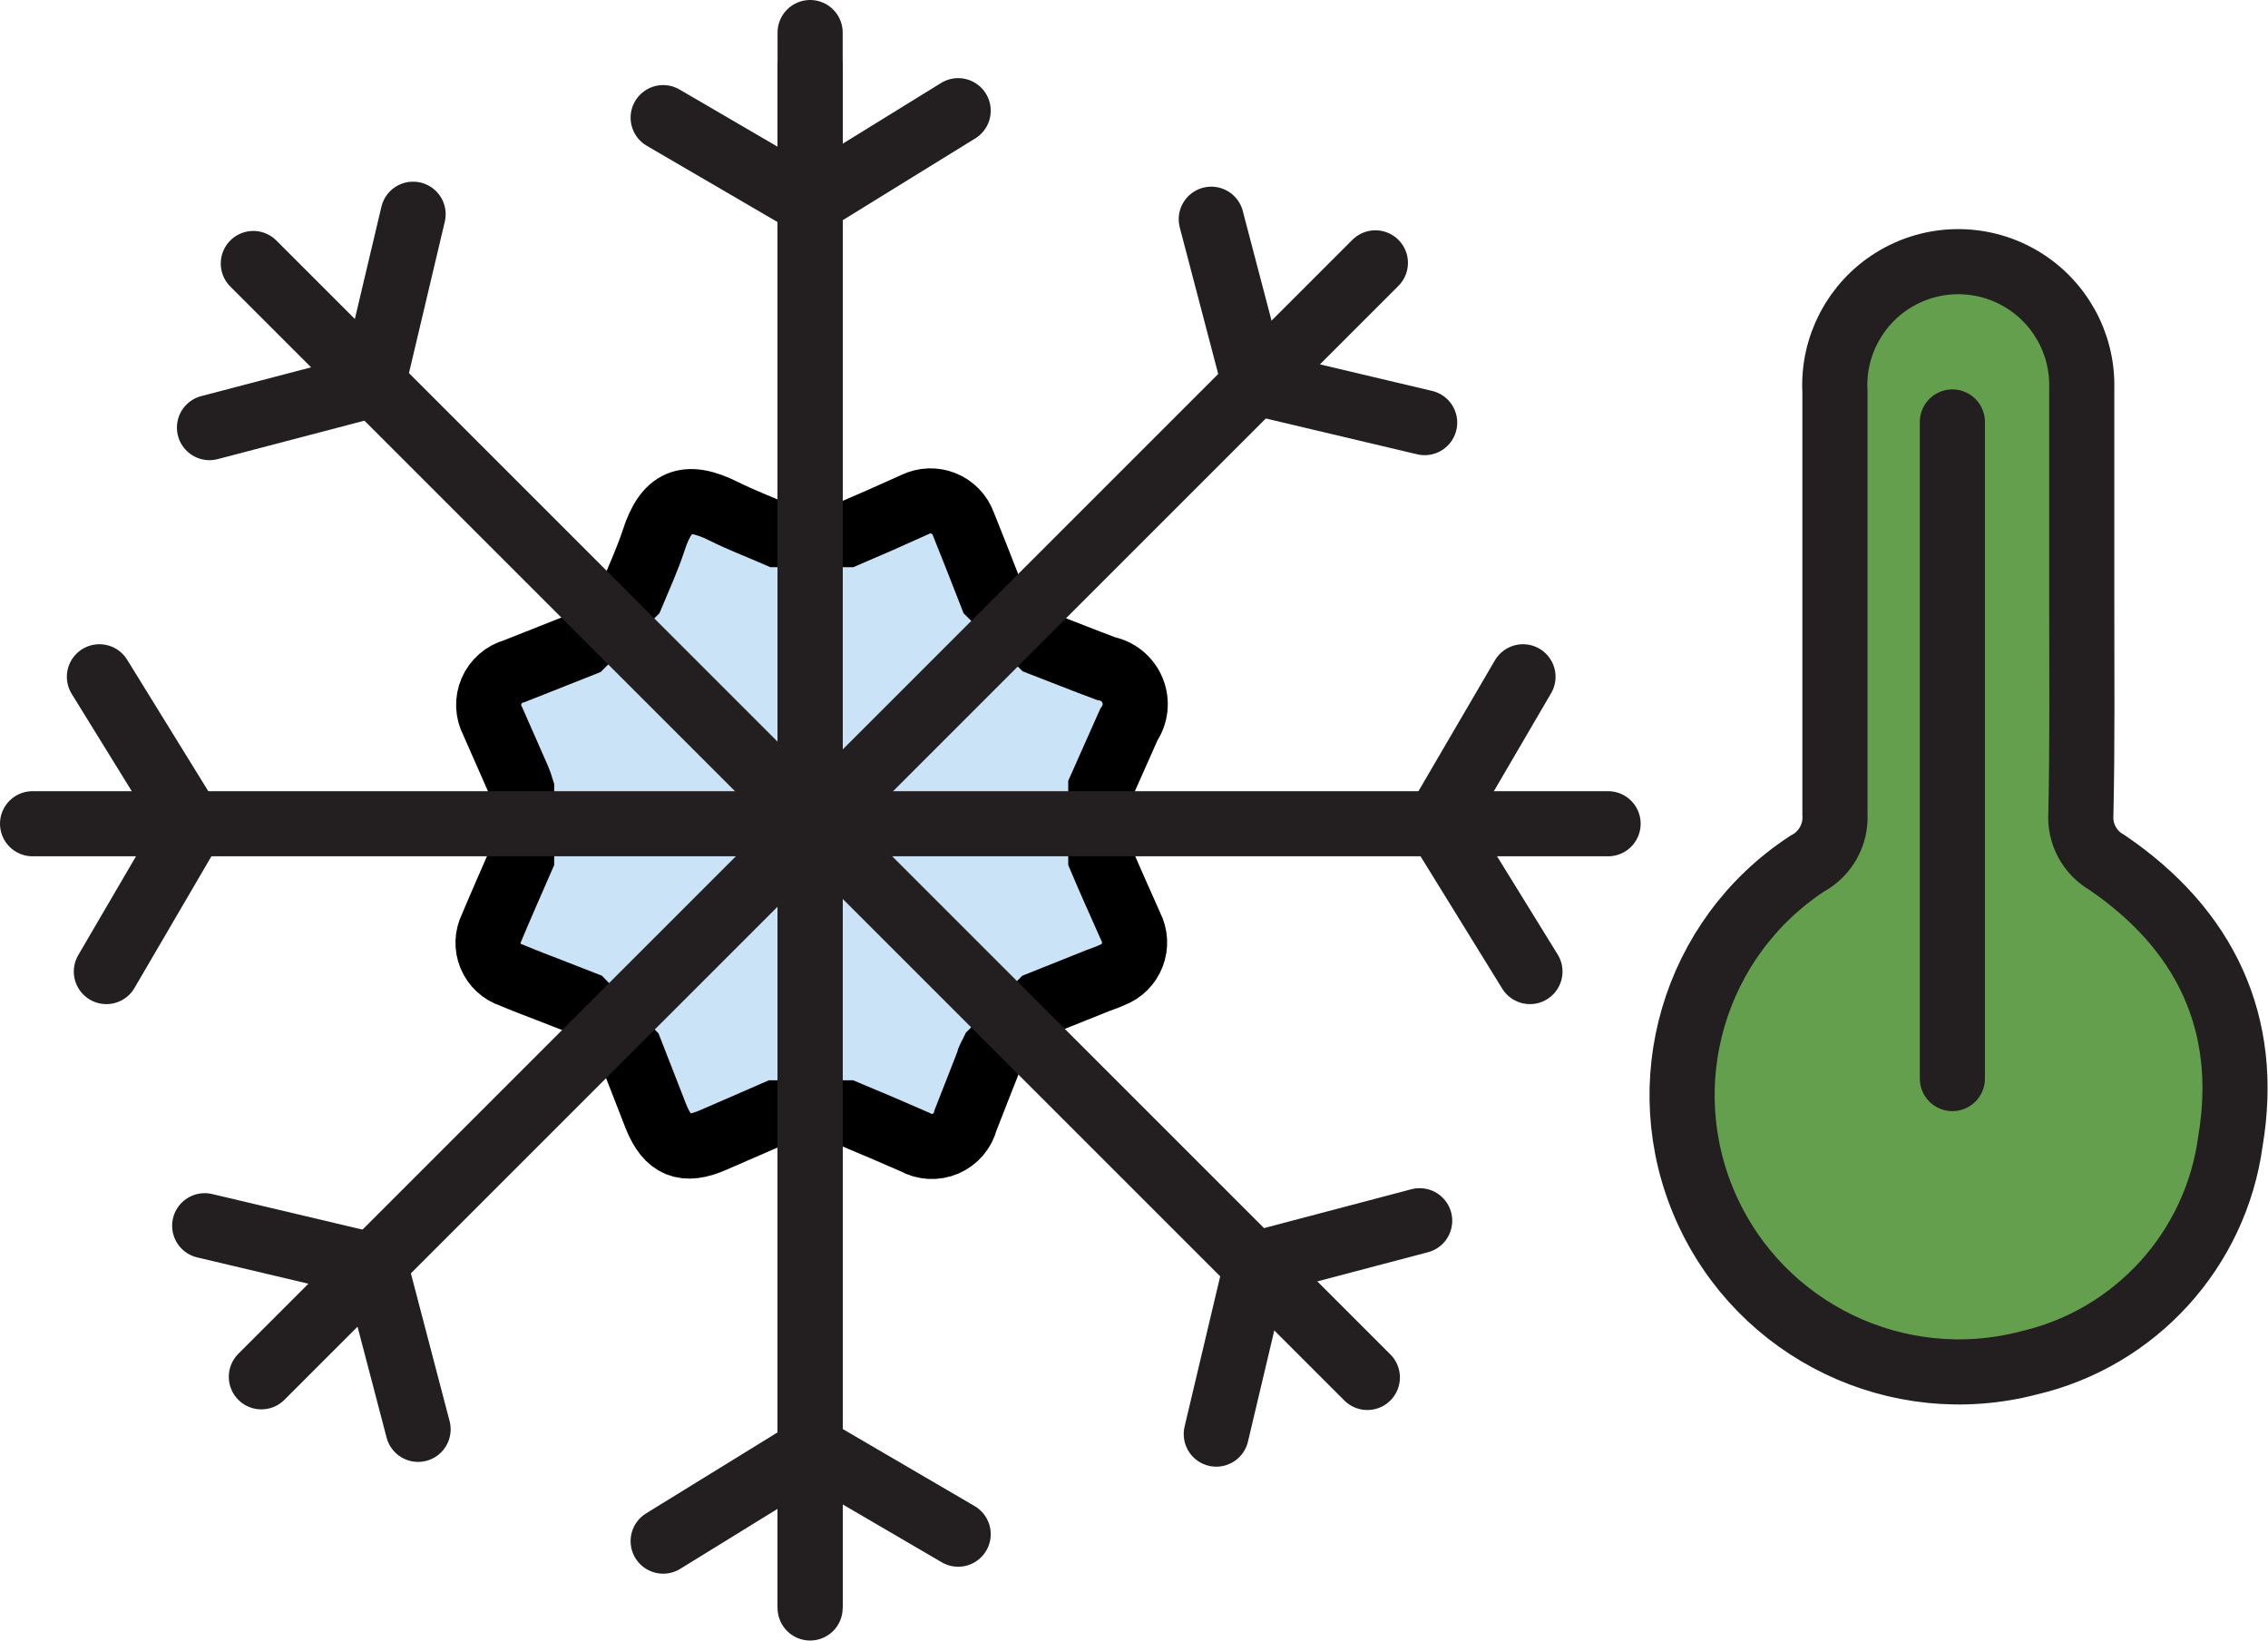
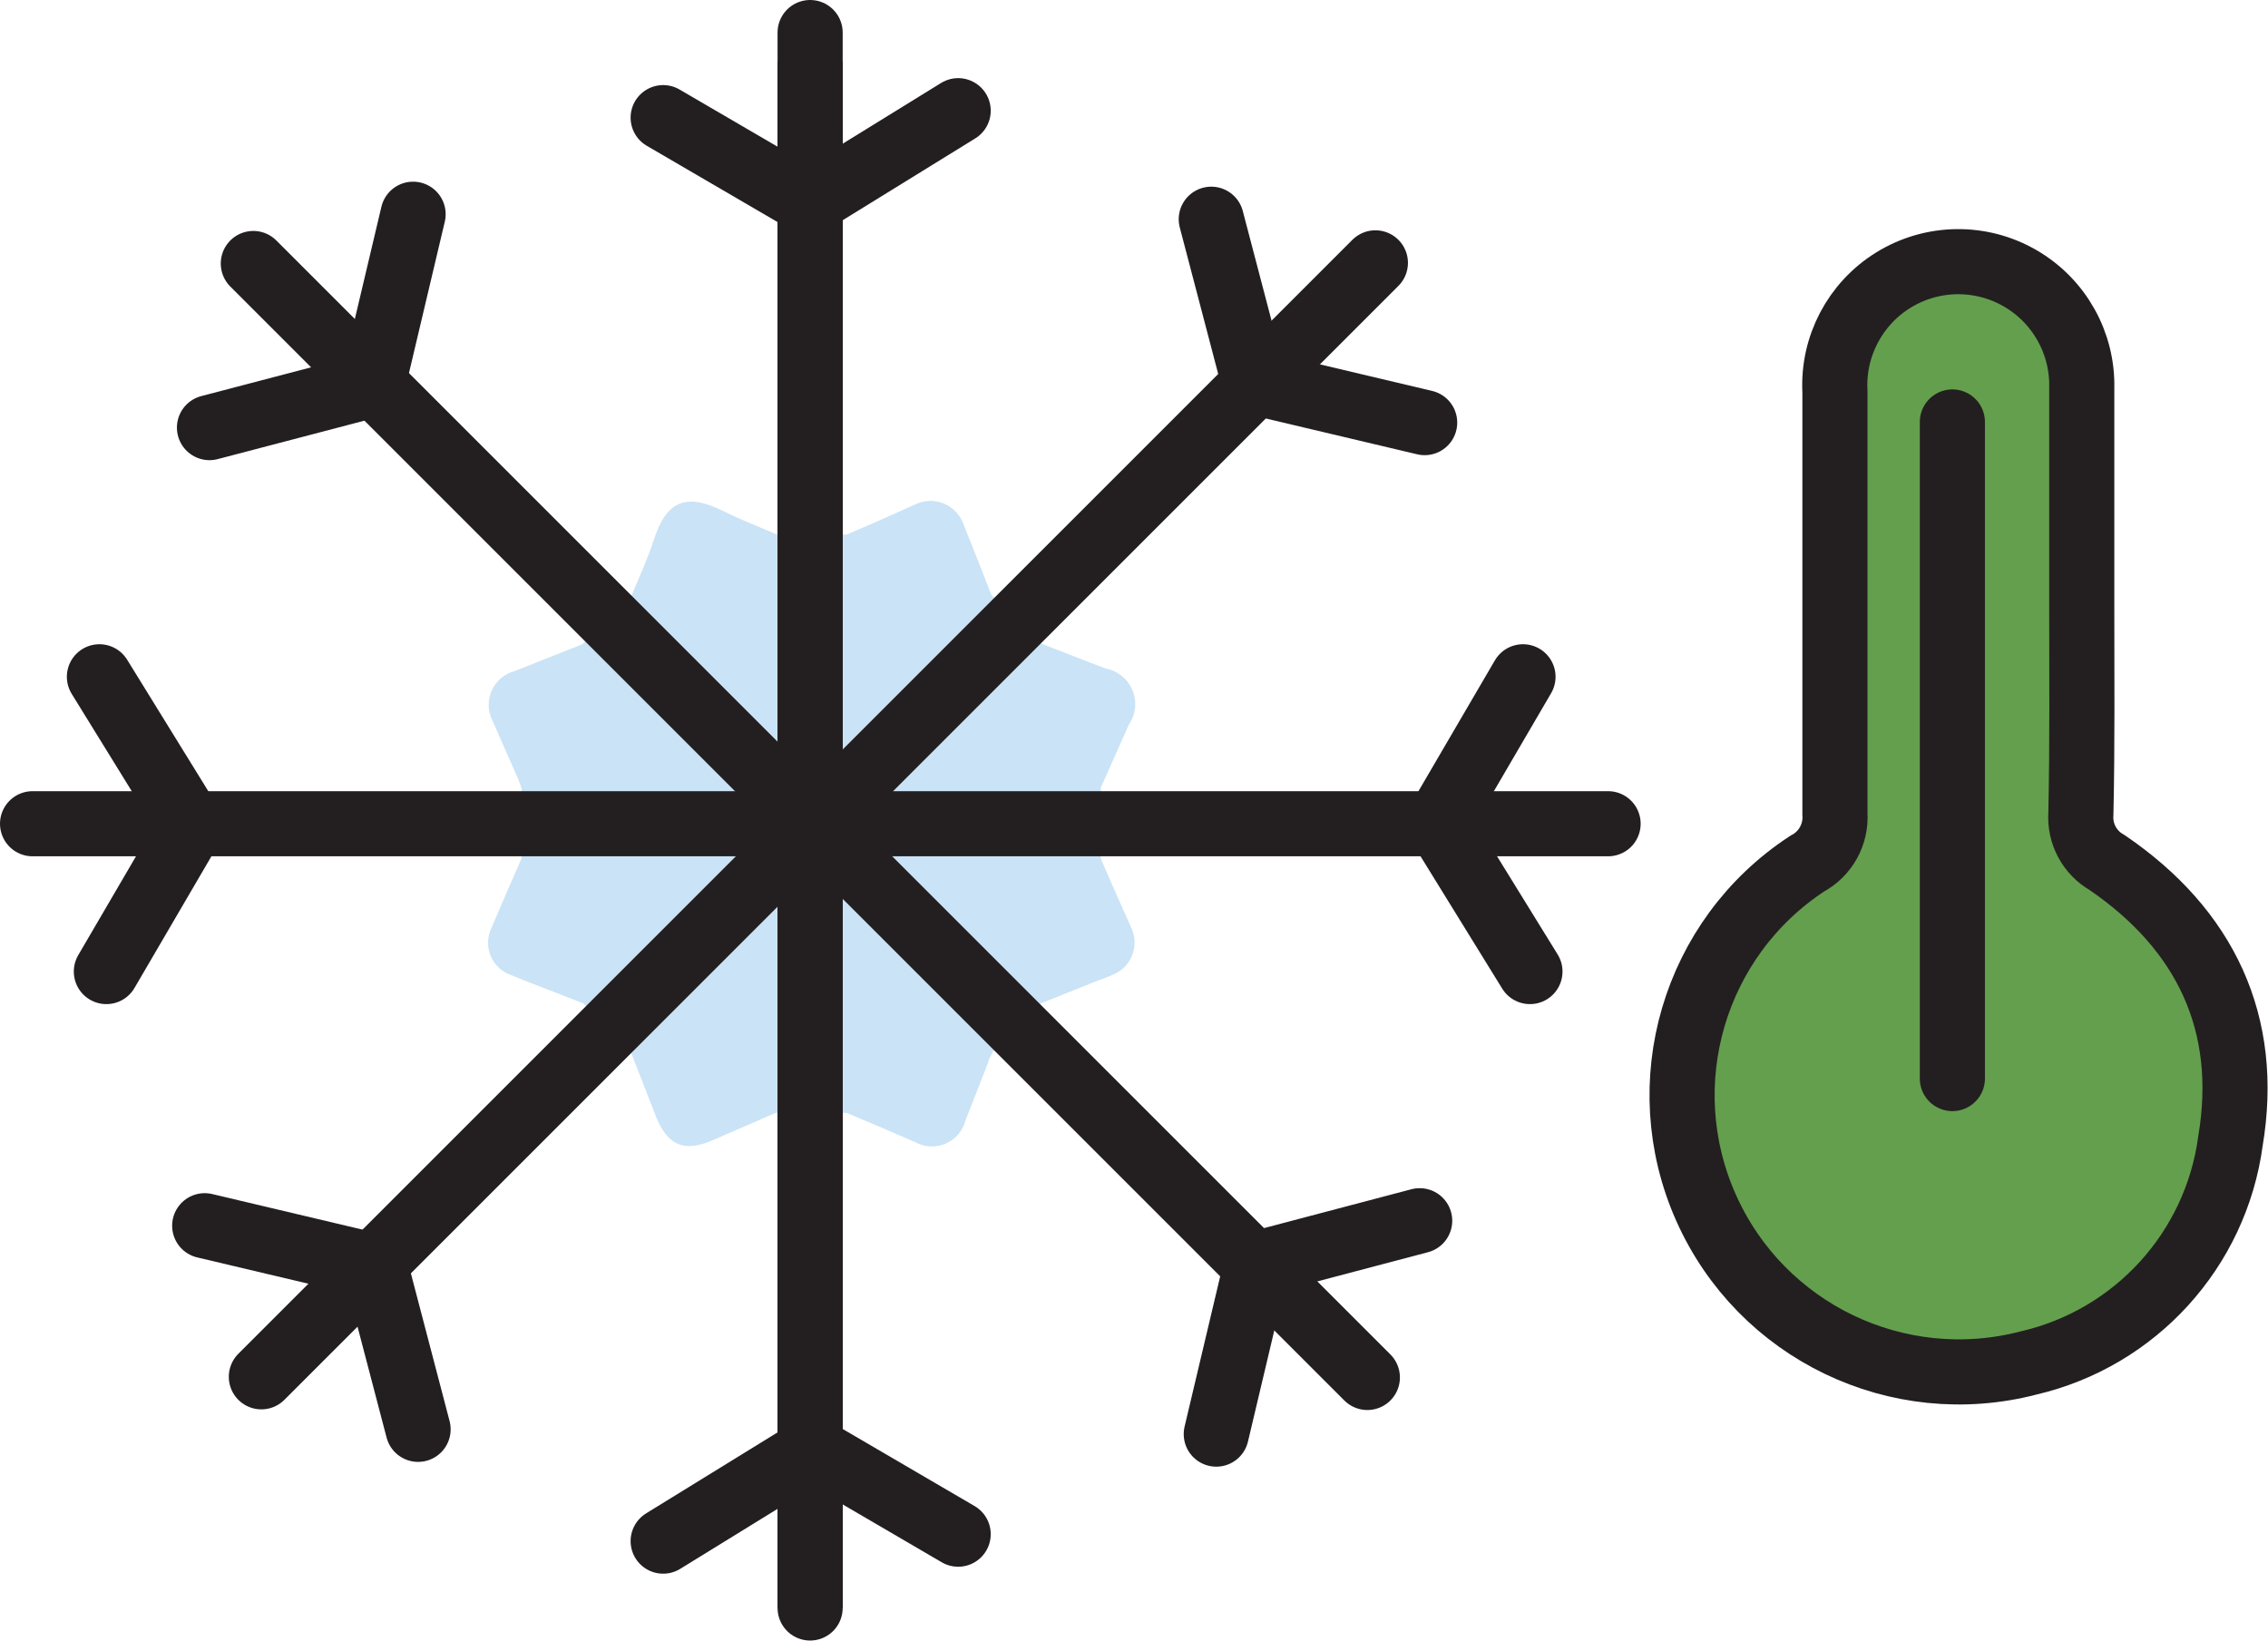
<svg xmlns="http://www.w3.org/2000/svg" viewBox="0 0 104.48 75.58">
  <defs>
-     <style>.cls-1{fill:#cae3f6;}.cls-2{fill:#649f4e;}.cls-3,.cls-4,.cls-5{fill:none;stroke-miterlimit:10;stroke-width:3px;}.cls-3,.cls-5{stroke:#231f20;}.cls-3{stroke-linecap:round;}.cls-4{stroke:#000;}</style>
+     <style>.cls-1{fill:#cae3f6;}.cls-2{fill:#649f4e;}.cls-3,.cls-4,.cls-5{fill:none;stroke-miterlimit:10;stroke-width:3px;}.cls-3,.cls-5{stroke:#231f20;}.cls-3{stroke-linecap:round;}.cls-4{}</style>
  </defs>
  <g id="Layer_2" data-name="Layer 2">
    <g id="Layer_1-2" data-name="Layer 1">
      <path class="cls-1" d="M52.09,42.69c-.44-1-.9-2-1.38-3.14l0-3.26L52,33.39a1.67,1.67,0,0,0-1.06-2.59c-1-.37-1.93-.75-3-1.16l-2.27-2.23c-.45-1.15-.86-2.21-1.29-3.27a1.61,1.61,0,0,0-2.22-.9L40.46,24,39,24.63h-3.2c-.85-.37-1.67-.68-2.45-1.07-1.77-.89-2.66-.47-3.24,1.34-.27.82-.63,1.62-1,2.5l-2.28,2.28L23.7,30.92a1.61,1.61,0,0,0-1,2.31l1.17,2.66a4.52,4.52,0,0,1,.16.45l0,3.2c-.48,1.1-.94,2.14-1.38,3.19a1.57,1.57,0,0,0,.92,2.2c.57.24,1.15.46,1.72.68l1.59.62,2.17,2.21,1.17,3c.54,1.35,1.31,1.67,2.66,1.07l2.85-1.24H39l1.64.69,1.5.65a1.6,1.6,0,0,0,2.34-1c.36-.9.7-1.81,1.06-2.71,0-.11.09-.22.2-.45l2.2-2.22,2.65-1.06c.21-.08.43-.15.64-.25A1.6,1.6,0,0,0,52.09,42.69Z" />
      <path class="cls-2" d="M95.9,27.83V17.89a5.69,5.69,0,1,0-11.37.16c0,6.48,0,13,0,19.44a2.42,2.42,0,0,1-1.28,2.3,12.75,12.75,0,0,0,10.21,23,12.16,12.16,0,0,0,9.29-10.22c.91-5.41-1.15-9.74-5.68-12.83a2.39,2.39,0,0,1-1.21-2.25C95.93,34.29,95.9,31.06,95.9,27.83Z" />
      <path class="cls-3" d="M95.9,27.83V17.89a5.69,5.69,0,1,0-11.37.16c0,6.48,0,13,0,19.44a2.42,2.42,0,0,1-1.28,2.3,12.75,12.75,0,0,0,10.21,23,12.16,12.16,0,0,0,9.29-10.22c.91-5.41-1.15-9.74-5.68-12.83a2.39,2.39,0,0,1-1.21-2.25C95.93,34.29,95.9,31.06,95.9,27.83Z" />
      <path class="cls-4" d="M52.09,42.69c-.44-1-.9-2-1.38-3.14l0-3.26L52,33.39a1.67,1.67,0,0,0-1.06-2.59c-1-.37-1.93-.75-3-1.16l-2.27-2.23c-.45-1.15-.86-2.21-1.29-3.27a1.61,1.61,0,0,0-2.22-.9L40.46,24,39,24.63h-3.2c-.85-.37-1.67-.68-2.45-1.07-1.77-.89-2.66-.47-3.24,1.34-.27.82-.63,1.62-1,2.5l-2.28,2.28L23.7,30.92a1.61,1.61,0,0,0-1,2.31l1.17,2.66a4.52,4.52,0,0,1,.16.45l0,3.2c-.48,1.1-.94,2.14-1.38,3.19a1.57,1.57,0,0,0,.92,2.2c.57.24,1.15.46,1.72.68l1.59.62,2.17,2.21,1.17,3c.54,1.35,1.31,1.67,2.66,1.07l2.85-1.24H39l1.64.69,1.5.65a1.6,1.6,0,0,0,2.34-1c.36-.9.7-1.81,1.06-2.71,0-.11.09-.22.2-.45l2.2-2.22,2.65-1.06c.21-.08.43-.15.64-.25A1.6,1.6,0,0,0,52.09,42.69Z" />
      <line class="cls-5" x1="37.32" y1="2.84" x2="37.32" y2="74.08" />
      <line class="cls-3" x1="37.32" y1="1.5" x2="37.32" y2="74.08" />
      <polyline class="cls-3" points="30.55 5.42 37.27 9.34 44.14 5.1" />
      <polyline class="cls-3" points="44.14 70.68 37.43 66.76 30.55 71" />
      <line class="cls-3" x1="11.67" y1="12.14" x2="62.99" y2="63.46" />
      <polyline class="cls-3" points="9.65 19.7 17.17 17.73 19.03 9.87" />
      <polyline class="cls-3" points="65.4 56.24 57.89 58.22 56.03 66.07" />
      <line class="cls-3" x1="63.36" y1="12.11" x2="12.04" y2="63.43" />
      <polyline class="cls-3" points="55.8 10.1 57.77 17.61 65.63 19.47" />
      <polyline class="cls-3" points="19.26 65.85 17.29 58.33 9.43 56.47" />
      <line class="cls-3" x1="74.08" y1="37.95" x2="1.5" y2="37.95" />
      <polyline class="cls-3" points="70.16 31.18 66.24 37.89 70.48 44.76" />
      <polyline class="cls-3" points="4.9 44.76 8.82 38.05 4.58 31.18" />
      <line class="cls-3" x1="89.94" y1="19.44" x2="89.94" y2="49.69" />
    </g>
  </g>
</svg>
